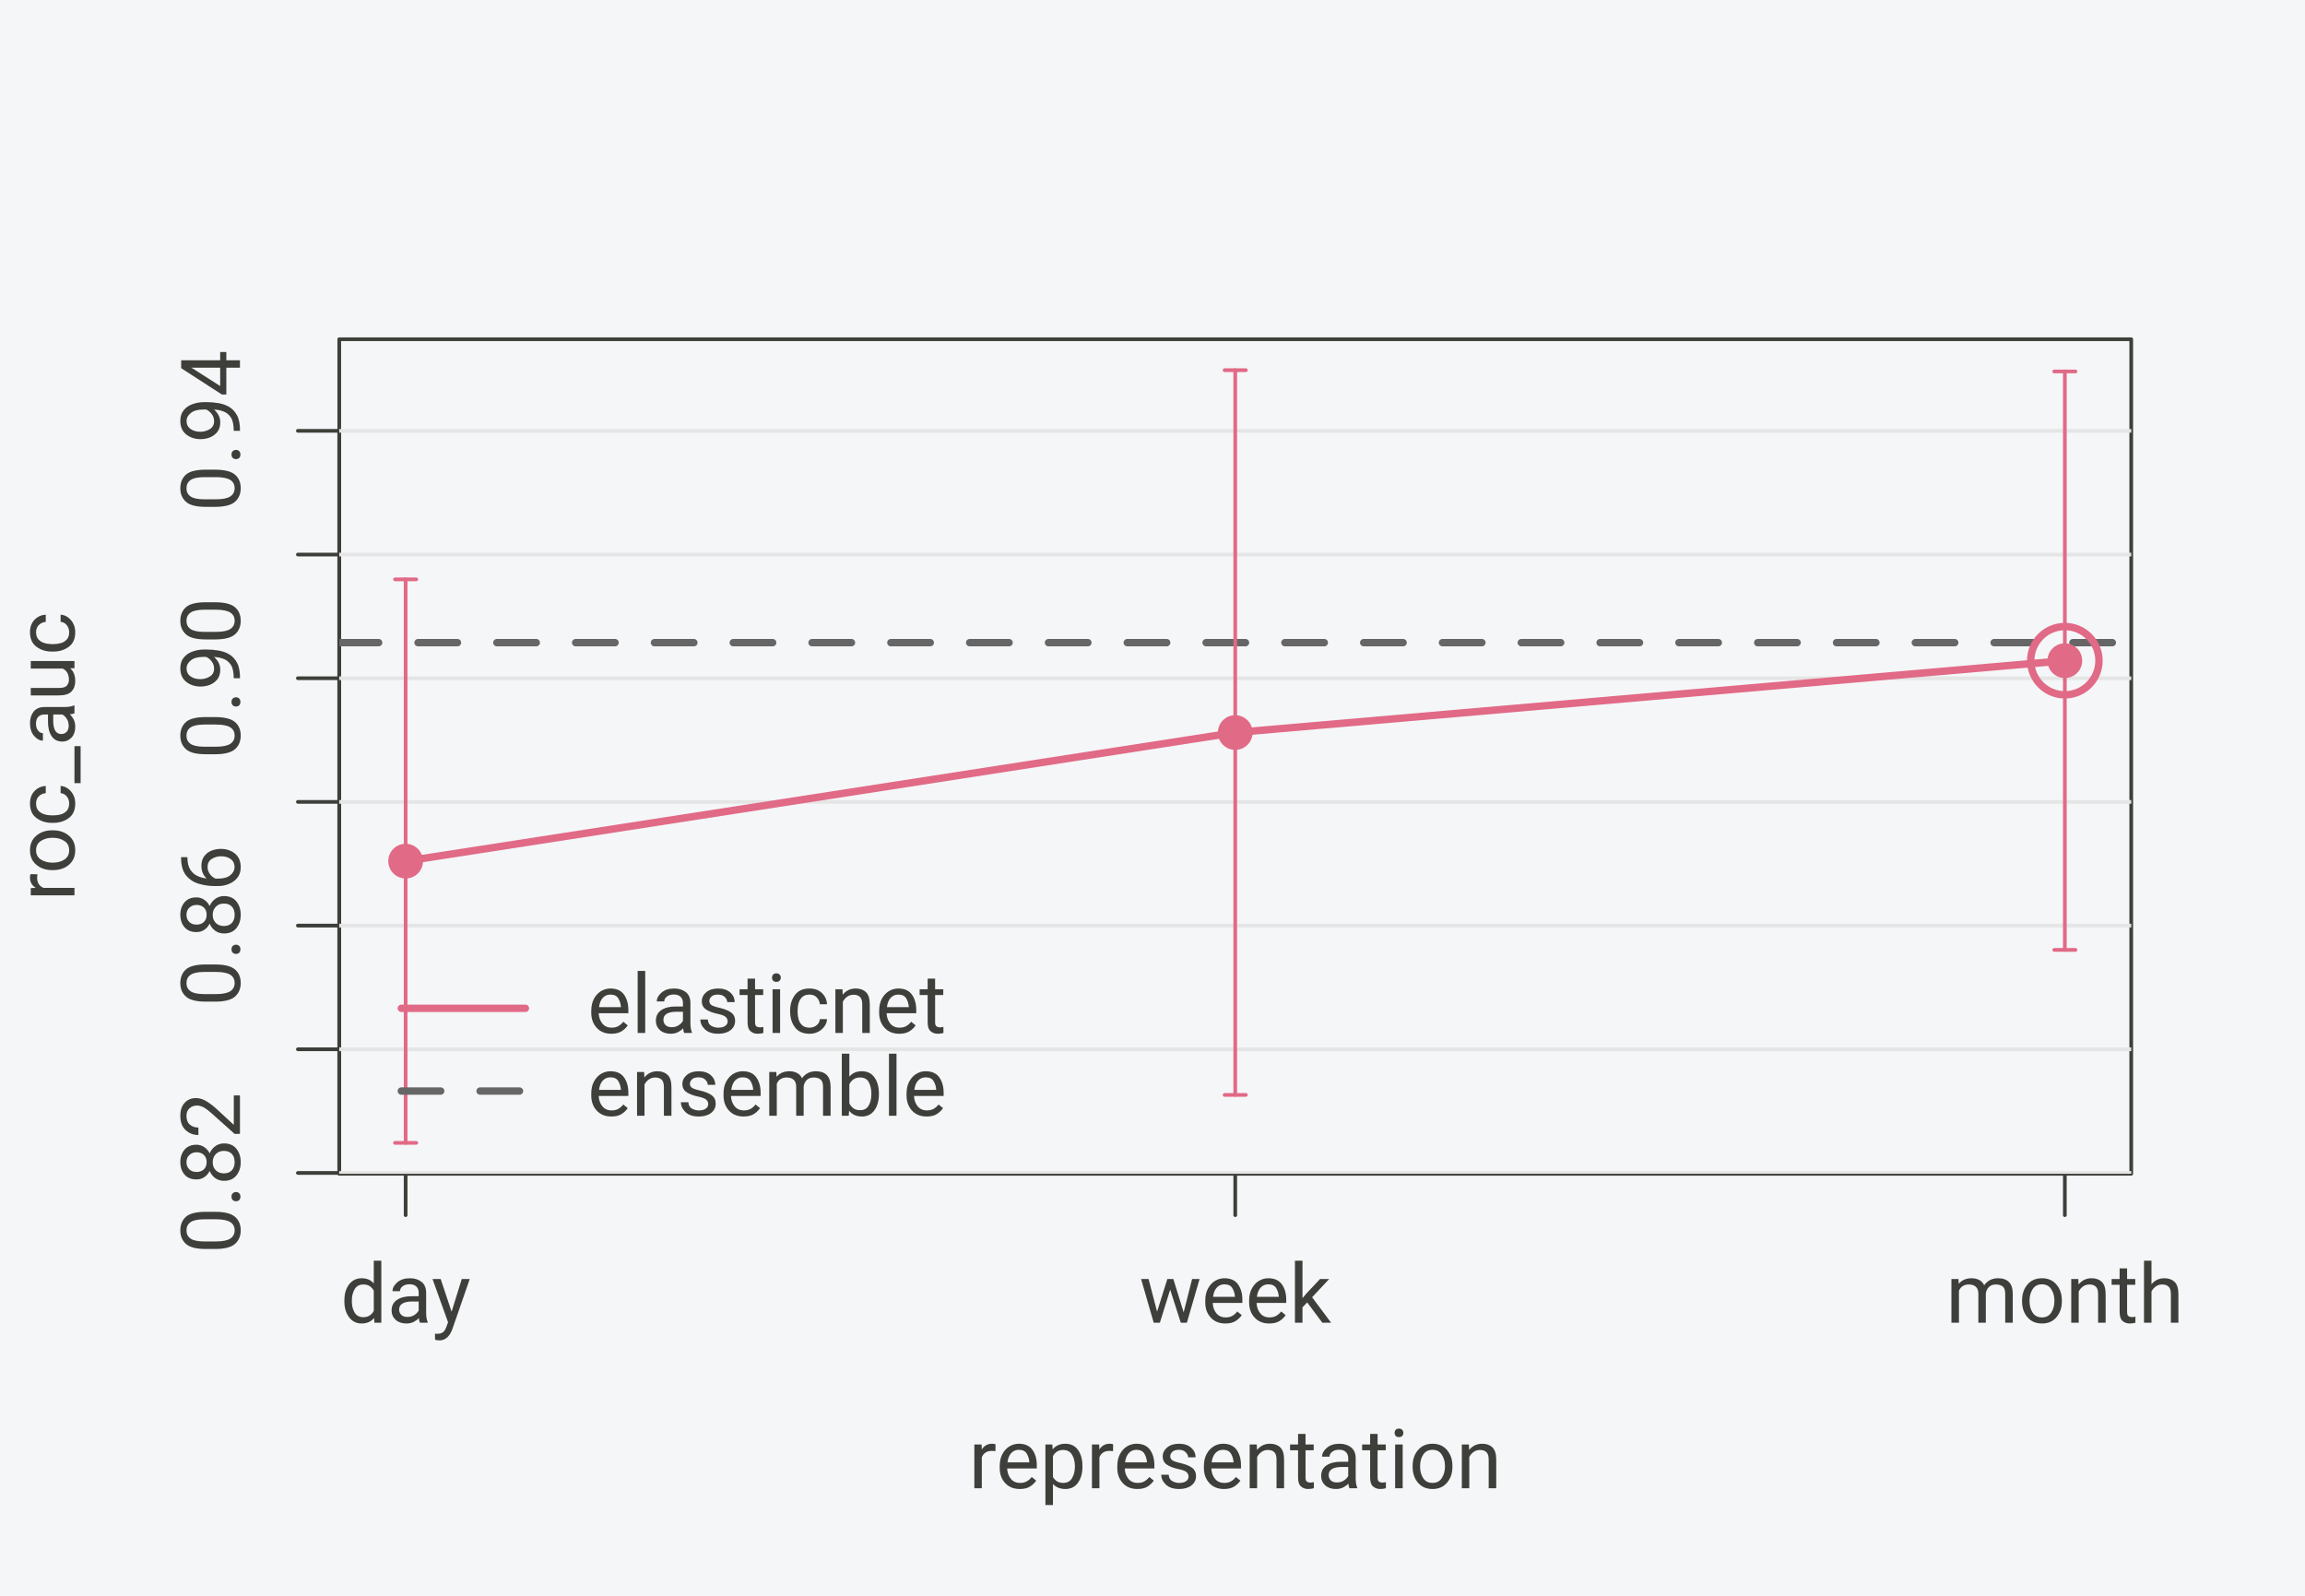
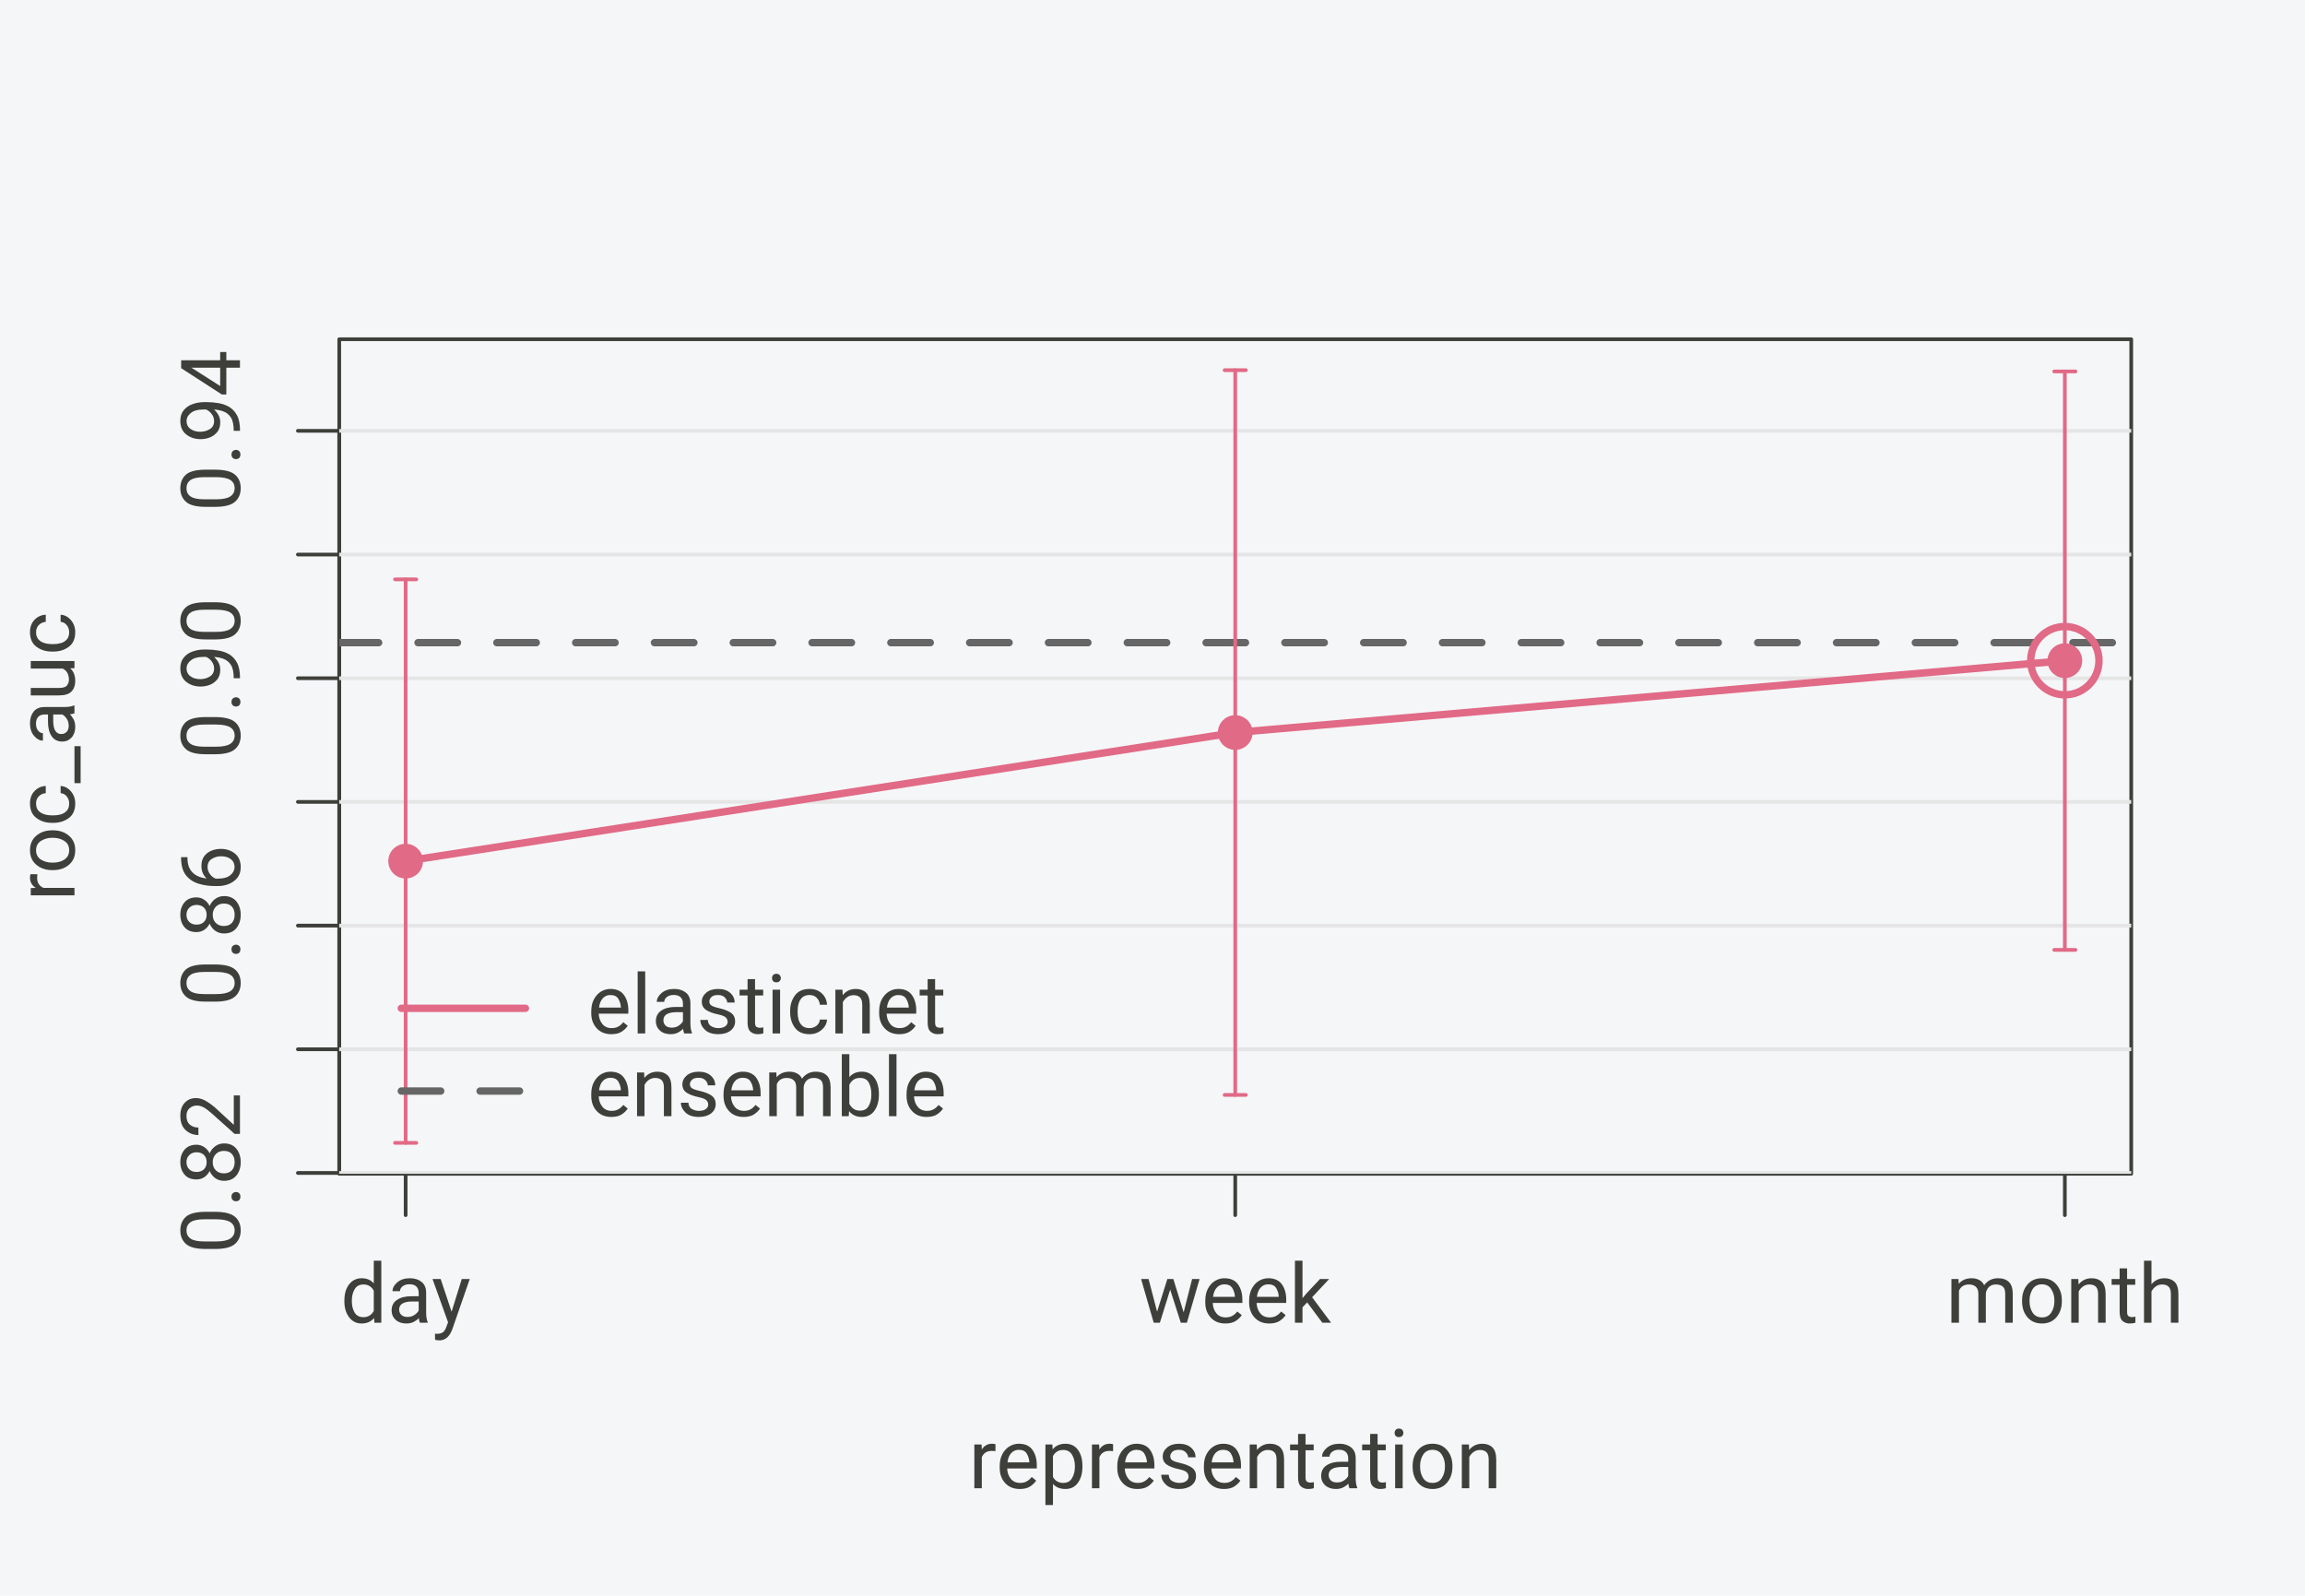
<svg xmlns="http://www.w3.org/2000/svg" width="468.00pt" height="324.00pt" viewBox="0 0 468.00 324.00">
  <g class="svglite">
    <defs>
      <style type="text/css">
    /* theme-aware-processed */
    .svglite line, .svglite polyline, .svglite polygon, .svglite path, .svglite circle {
      fill: none;
      stroke: #3E3F3A;
      stroke-linecap: round;
      stroke-linejoin: round;
      stroke-miterlimit: 10.00;
    }
    .svglite &gt; g &gt; rect {
      fill: none;
      stroke: #3E3F3A;
      stroke-linecap: round;
      stroke-linejoin: round;
      stroke-miterlimit: 10.00;
    }
    .svglite text {
      white-space: pre;
      fill: #3E3F3A;
    }
    .svglite g.glyphgroup path {
      fill: inherit;
      stroke: none;
    }
  </style>
    </defs>
    <rect class="svg-bg" width="100%" height="100%" style="stroke: none; fill: #F5F6F8;" />
    <defs>
      <clipPath id="cpMC4wMHw0NjguMDB8MC4wMHwzMjQuMDA=">
        <rect x="0.00" y="0.00" width="468.00" height="324.00" />
      </clipPath>
    </defs>
    <g clip-path="url(#cpMC4wMHw0NjguMDB8MC4wMHwzMjQuMDA=)">
      <line x1="68.88" y1="238.15" x2="68.88" y2="87.47" style="stroke-width: 0.75;" />
      <line x1="68.88" y1="238.15" x2="60.48" y2="238.15" style="stroke-width: 0.75;" />
      <line x1="68.88" y1="213.04" x2="60.48" y2="213.04" style="stroke-width: 0.75;" />
      <line x1="68.88" y1="187.93" x2="60.48" y2="187.93" style="stroke-width: 0.75;" />
      <line x1="68.88" y1="162.81" x2="60.48" y2="162.81" style="stroke-width: 0.75;" />
      <line x1="68.88" y1="137.70" x2="60.48" y2="137.70" style="stroke-width: 0.75;" />
      <line x1="68.88" y1="112.59" x2="60.48" y2="112.59" style="stroke-width: 0.75;" />
      <line x1="68.88" y1="87.47" x2="60.48" y2="87.47" style="stroke-width: 0.75;" />
      <text transform="translate(48.72,238.15) rotate(-90)" text-anchor="middle" style="font-size: 1.4em; font-family: &quot;Roboto&quot;, -apple-system, BlinkMacSystemFont, &quot;Segoe UI&quot;, system-ui, sans-serif;">0.82</text>
      <text transform="translate(48.72,187.93) rotate(-90)" text-anchor="middle" style="font-size: 1.4em; font-family: &quot;Roboto&quot;, -apple-system, BlinkMacSystemFont, &quot;Segoe UI&quot;, system-ui, sans-serif;">0.86</text>
      <text transform="translate(48.72,137.70) rotate(-90)" text-anchor="middle" style="font-size: 1.4em; font-family: &quot;Roboto&quot;, -apple-system, BlinkMacSystemFont, &quot;Segoe UI&quot;, system-ui, sans-serif;">0.90</text>
      <text transform="translate(48.72,87.47) rotate(-90)" text-anchor="middle" style="font-size: 1.4em; font-family: &quot;Roboto&quot;, -apple-system, BlinkMacSystemFont, &quot;Segoe UI&quot;, system-ui, sans-serif;">0.94</text>
      <polygon points="68.88,238.32 432.72,238.32 432.72,68.88 68.88,68.88 " style="stroke-width: 0.75;" />
      <text x="250.80" y="302.16" text-anchor="middle" style="font-size: 1.4em; font-family: &quot;Roboto&quot;, -apple-system, BlinkMacSystemFont, &quot;Segoe UI&quot;, system-ui, sans-serif;">representation</text>
      <text transform="translate(15.12,153.60) rotate(-90)" text-anchor="middle" style="font-size: 1.4em; font-family: &quot;Roboto&quot;, -apple-system, BlinkMacSystemFont, &quot;Segoe UI&quot;, system-ui, sans-serif;">roc_auc</text>
      <line x1="82.36" y1="238.32" x2="419.24" y2="238.32" style="stroke-width: 0.75;" />
      <line x1="82.36" y1="238.32" x2="82.36" y2="246.72" style="stroke-width: 0.75;" />
      <line x1="250.80" y1="238.32" x2="250.80" y2="246.72" style="stroke-width: 0.75;" />
      <line x1="419.24" y1="238.32" x2="419.24" y2="246.72" style="stroke-width: 0.75;" />
      <text x="82.36" y="268.56" text-anchor="middle" style="font-size: 1.4em; font-family: &quot;Roboto&quot;, -apple-system, BlinkMacSystemFont, &quot;Segoe UI&quot;, system-ui, sans-serif;">day</text>
      <text x="250.80" y="268.56" text-anchor="middle" style="font-size: 1.4em; font-family: &quot;Roboto&quot;, -apple-system, BlinkMacSystemFont, &quot;Segoe UI&quot;, system-ui, sans-serif;">week</text>
      <text x="419.24" y="268.56" text-anchor="middle" style="font-size: 1.4em; font-family: &quot;Roboto&quot;, -apple-system, BlinkMacSystemFont, &quot;Segoe UI&quot;, system-ui, sans-serif;">month</text>
    </g>
    <defs>
      <clipPath id="cpNjguODh8NDMyLjcyfDY4Ljg4fDIzOC4zMg==">
        <rect x="68.88" y="68.88" width="363.84" height="169.44" />
      </clipPath>
    </defs>
    <g clip-path="url(#cpNjguODh8NDMyLjcyfDY4Ljg4fDIzOC4zMg==)">
      <line x1="68.88" y1="238.15" x2="432.72" y2="238.15" style="stroke-width: 0.75; stroke: #E5E5E5;" />
      <line x1="68.88" y1="213.04" x2="432.72" y2="213.04" style="stroke-width: 0.75; stroke: #E5E5E5;" />
      <line x1="68.88" y1="187.93" x2="432.72" y2="187.93" style="stroke-width: 0.75; stroke: #E5E5E5;" />
      <line x1="68.88" y1="162.81" x2="432.72" y2="162.81" style="stroke-width: 0.75; stroke: #E5E5E5;" />
      <line x1="68.88" y1="137.70" x2="432.72" y2="137.70" style="stroke-width: 0.75; stroke: #E5E5E5;" />
      <line x1="68.88" y1="112.59" x2="432.72" y2="112.59" style="stroke-width: 0.75; stroke: #E5E5E5;" />
      <line x1="68.88" y1="87.47" x2="432.72" y2="87.47" style="stroke-width: 0.75; stroke: #E5E5E5;" />
      <line x1="68.88" y1="130.48" x2="432.72" y2="130.48" style="stroke-width: 1.50; stroke: #666666; stroke-dasharray: 8.00,8.00;" />
      <line x1="82.36" y1="232.04" x2="82.36" y2="117.63" style="stroke-width: 0.75; stroke: #E16A86;" />
      <polyline points="80.20,232.04 82.36,232.04 84.52,232.04 " style="stroke-width: 0.75; stroke: #E16A86;" />
      <polyline points="84.52,117.63 82.36,117.63 80.20,117.63 " style="stroke-width: 0.75; stroke: #E16A86;" />
      <line x1="250.80" y1="222.31" x2="250.80" y2="75.16" style="stroke-width: 0.75; stroke: #E16A86;" />
      <polyline points="248.64,222.31 250.80,222.31 252.96,222.31 " style="stroke-width: 0.75; stroke: #E16A86;" />
      <polyline points="252.96,75.16 250.80,75.16 248.64,75.16 " style="stroke-width: 0.75; stroke: #E16A86;" />
      <line x1="419.24" y1="192.86" x2="419.24" y2="75.42" style="stroke-width: 0.75; stroke: #E16A86;" />
      <polyline points="417.08,192.86 419.24,192.86 421.40,192.86 " style="stroke-width: 0.75; stroke: #E16A86;" />
      <polyline points="421.40,75.42 419.24,75.42 417.08,75.42 " style="stroke-width: 0.75; stroke: #E16A86;" />
      <polyline points="82.36,174.84 250.80,148.73 419.24,134.14 " style="stroke-width: 1.50; stroke: #E16A86;" />
      <circle cx="82.36" cy="174.84" r="3.15" style="stroke-width: 0.75; stroke: #E16A86; fill: #E16A86;" />
      <circle cx="250.80" cy="148.73" r="3.15" style="stroke-width: 0.75; stroke: #E16A86; fill: #E16A86;" />
      <circle cx="419.24" cy="134.14" r="3.15" style="stroke-width: 0.75; stroke: #E16A86; fill: #E16A86;" />
      <circle cx="419.24" cy="134.14" r="6.93" style="stroke-width: 1.50; stroke: #E16A86;" />
      <line x1="81.48" y1="204.72" x2="106.68" y2="204.72" style="stroke-width: 1.50; stroke: #E16A86;" />
      <line x1="81.48" y1="221.52" x2="106.68" y2="221.52" style="stroke-width: 1.50; stroke: #666666; stroke-dasharray: 8.00,8.00;" />
-       <text x="119.28" y="209.73" style="font-size: 1.4em; font-family: &quot;Roboto&quot;, -apple-system, BlinkMacSystemFont, &quot;Segoe UI&quot;, system-ui, sans-serif;">elasticnet</text>
-       <text x="119.28" y="226.53" style="font-size: 1.4em; font-family: &quot;Roboto&quot;, -apple-system, BlinkMacSystemFont, &quot;Segoe UI&quot;, system-ui, sans-serif;">ensemble</text>
+       <text x="119.28" y="209.82" style="font-size: 1.4em; font-family: &quot;Roboto&quot;, -apple-system, BlinkMacSystemFont, &quot;Segoe UI&quot;, system-ui, sans-serif;">elasticnet</text>
+       <text x="119.28" y="226.62" style="font-size: 1.4em; font-family: &quot;Roboto&quot;, -apple-system, BlinkMacSystemFont, &quot;Segoe UI&quot;, system-ui, sans-serif;">ensemble</text>
    </g>
  </g>
</svg>
